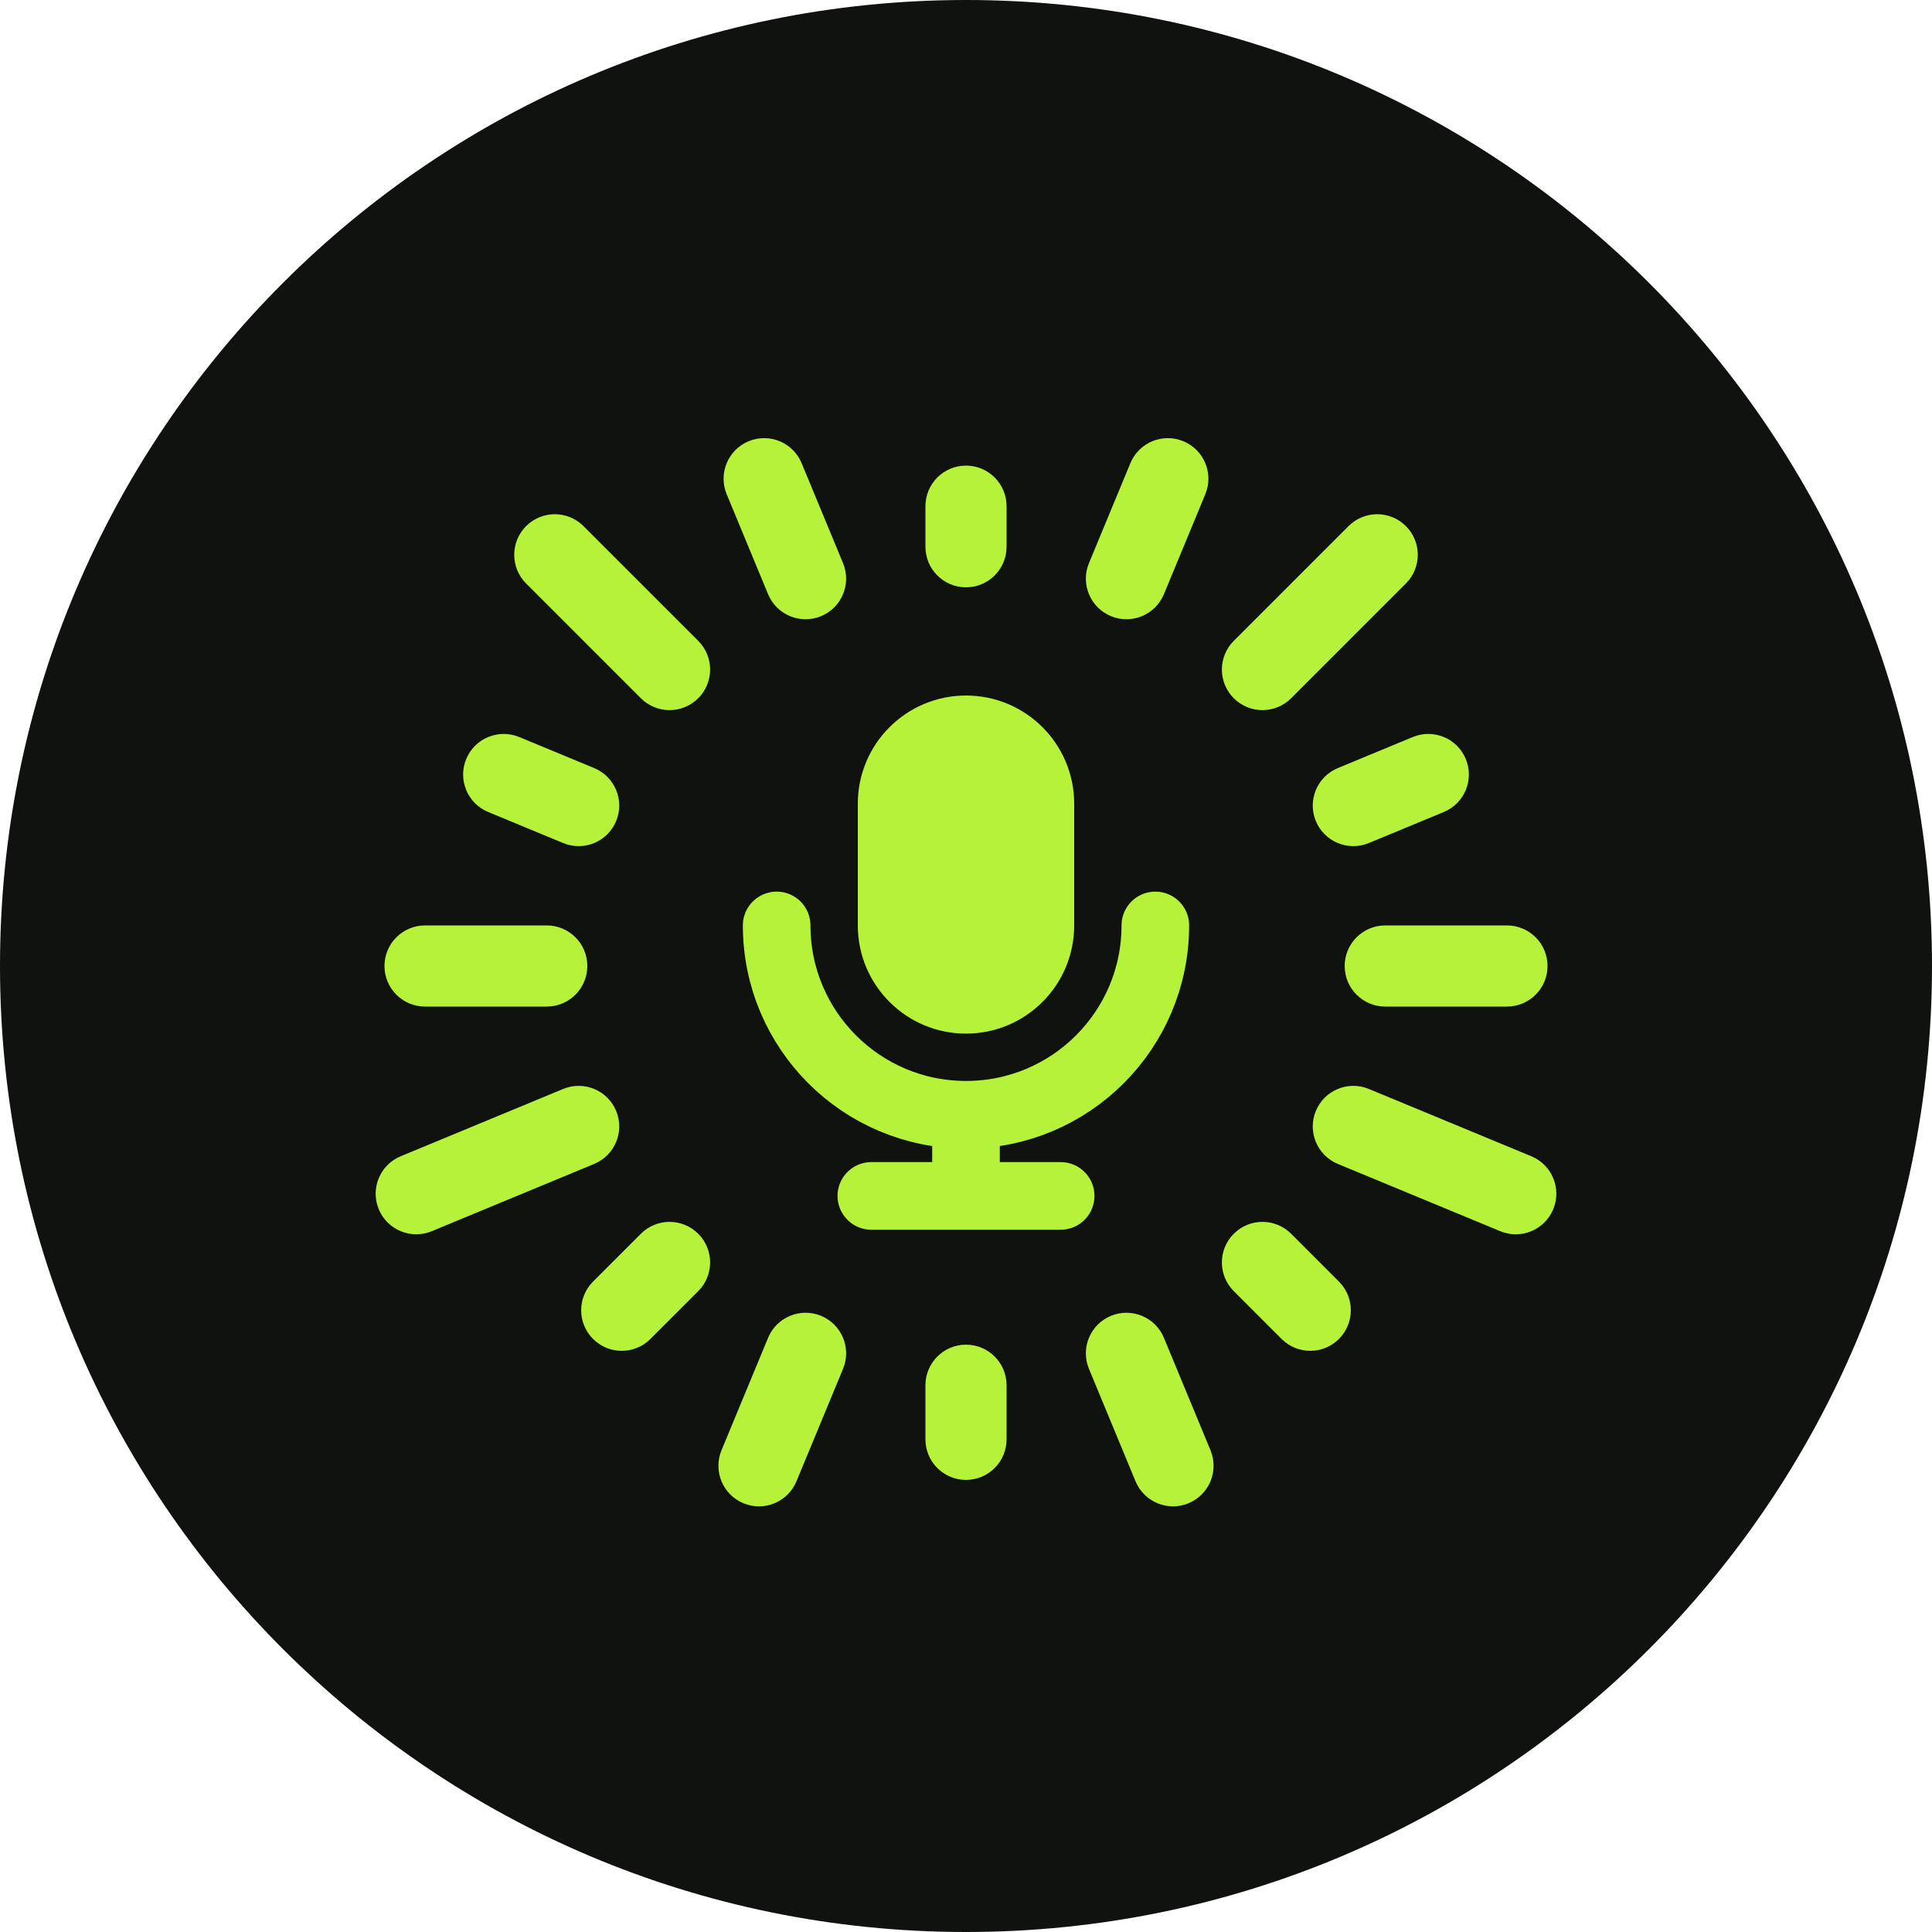
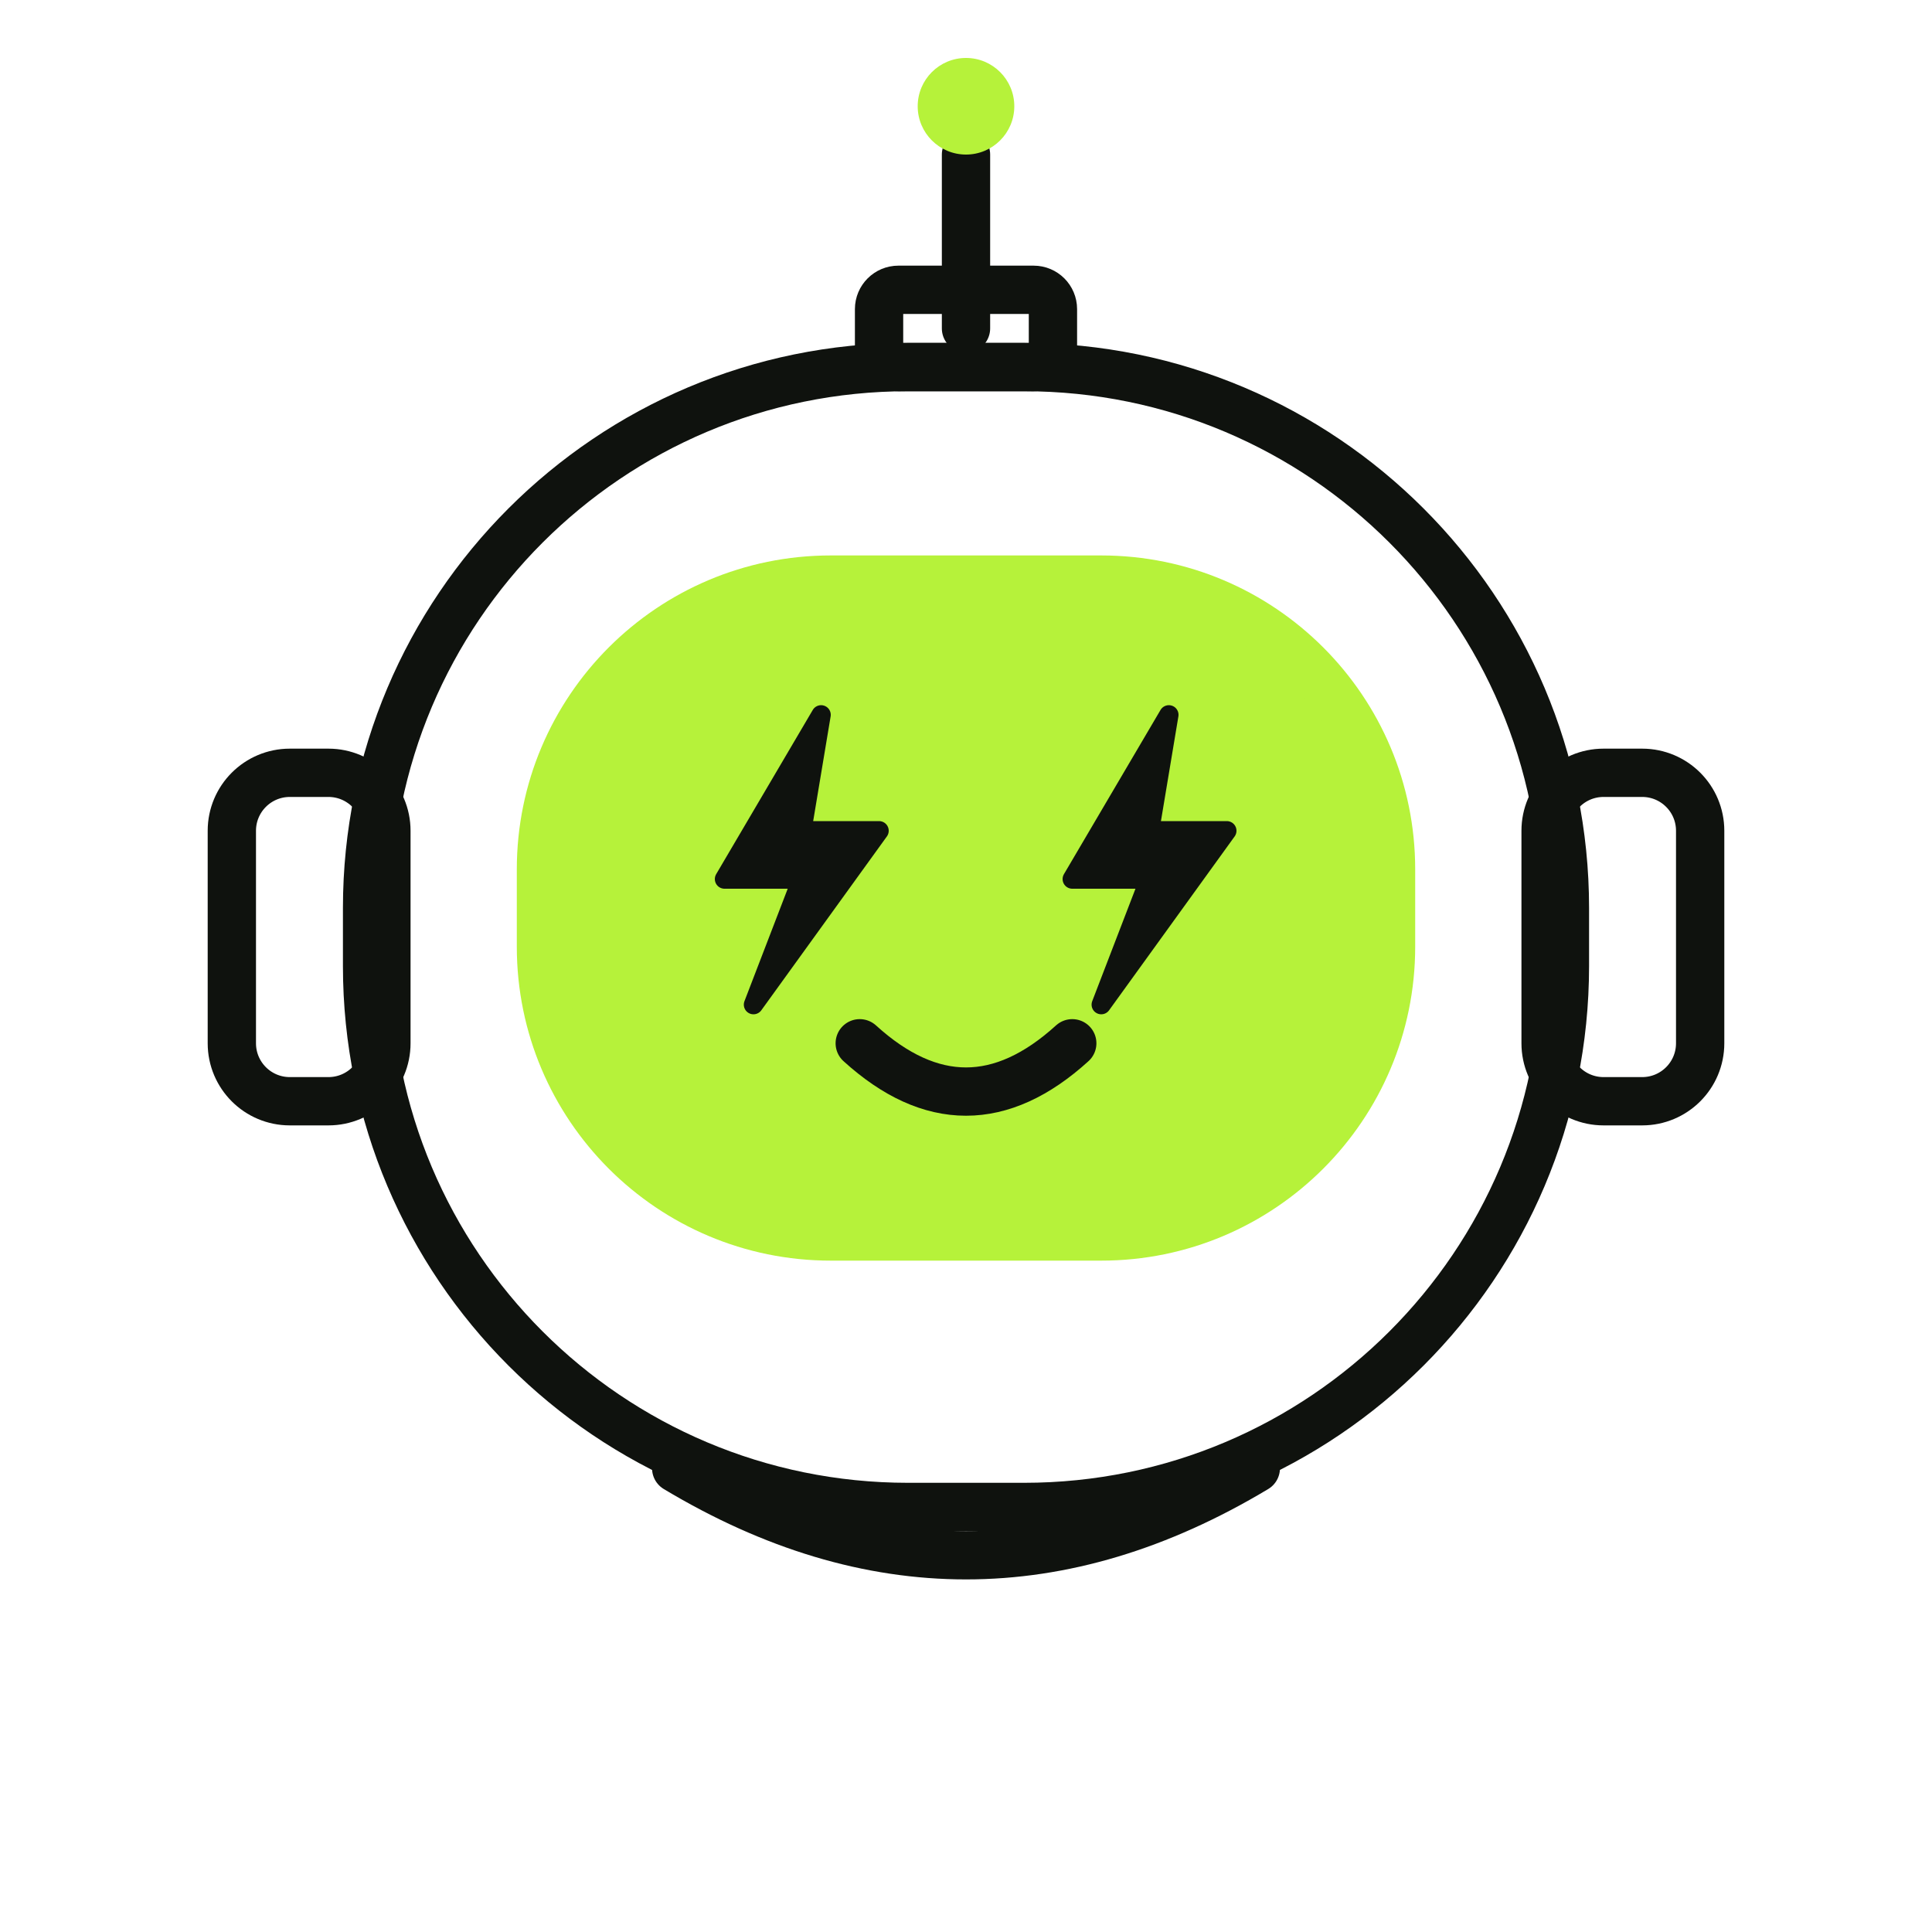
- <svg xmlns="http://www.w3.org/2000/svg" viewBox="0 0 512.00 512.00" width="512" height="512">
-   <circle cx="256.00" cy="256.00" r="256.00" fill="#0F120E" />
-   <g transform="translate(76.80 76.80) scale(1.792)">
-     <g fill="#B6F23A">
-       <rect x="94" y="26" width="12" height="18" rx="6" />
-       <rect x="94" y="16" width="12" height="28" rx="6" transform="rotate(22.5 100 100)" />
-       <rect x="94" y="8" width="12" height="36" rx="6" transform="rotate(45 100 100)" />
-       <rect x="94" y="20" width="12" height="24" rx="6" transform="rotate(67.5 100 100)" />
-       <rect x="94" y="14" width="12" height="30" rx="6" transform="rotate(90 100 100)" />
-       <rect x="94" y="6" width="12" height="38" rx="6" transform="rotate(112.5 100 100)" />
-       <rect x="94" y="22" width="12" height="22" rx="6" transform="rotate(135 100 100)" />
-       <rect x="94" y="14" width="12" height="30" rx="6" transform="rotate(157.5 100 100)" />
-       <rect x="94" y="24" width="12" height="20" rx="6" transform="rotate(180 100 100)" />
-       <rect x="94" y="14" width="12" height="30" rx="6" transform="rotate(202.5 100 100)" />
-       <rect x="94" y="22" width="12" height="22" rx="6" transform="rotate(225 100 100)" />
-       <rect x="94" y="6" width="12" height="38" rx="6" transform="rotate(247.5 100 100)" />
-       <rect x="94" y="14" width="12" height="30" rx="6" transform="rotate(270 100 100)" />
-       <rect x="94" y="20" width="12" height="24" rx="6" transform="rotate(292.5 100 100)" />
-       <rect x="94" y="8" width="12" height="36" rx="6" transform="rotate(315 100 100)" />
-       <rect x="94" y="16" width="12" height="28" rx="6" transform="rotate(337.5 100 100)" />
-       <rect x="84" y="60" width="32" height="50" rx="16" />
-     </g>
-     <path d="M72 94 A28 28 0 0 0 128 94 M100 122 V134 M86 134 H114" fill="none" stroke="#B6F23A" stroke-width="10" stroke-linecap="round" />
+ <svg xmlns="http://www.w3.org/2000/svg" viewBox="0 0 240 240" width="240" height="240" role="img" aria-label="LenoxSI mark">
+   <style>@media (prefers-color-scheme: dark){.o{stroke:#eef3ea}}</style>
+   <g transform="translate(0 0) scale(1.2)" fill="none" class="o" stroke="#0f120e" stroke-width="5" stroke-linecap="round" stroke-linejoin="round">
+     <line x1="100" y1="34" x2="100" y2="16" />
+     <circle cx="100" cy="11" r="5" fill="#b6f23a" stroke="none" />
+     <rect x="91" y="30" width="18" height="8" rx="2" />
+     <rect x="24" y="80" width="16" height="34" rx="6" />
+     <rect x="160" y="80" width="16" height="34" rx="6" />
+     <rect x="38" y="38" width="124" height="118" rx="56" />
+     <rect x="56" y="60" width="88" height="68" rx="30" fill="#b6f23a" stroke="#b6f23a" />
+     <path d="M85 74 L75 91 L83 91 L78 104 L91 86 L83 86 Z" fill="#0f120e" stroke="#0f120e" stroke-width="2" />
+     <path d="M121 74 L111 91 L119 91 L114 104 L127 86 L119 86 Z" fill="#0f120e" stroke="#0f120e" stroke-width="2" />
+     <path d="M89 108 Q100 118 111 108" stroke="#0f120e" />
+     <path d="M70 152 Q100 170 130 152" />
  </g>
</svg>
